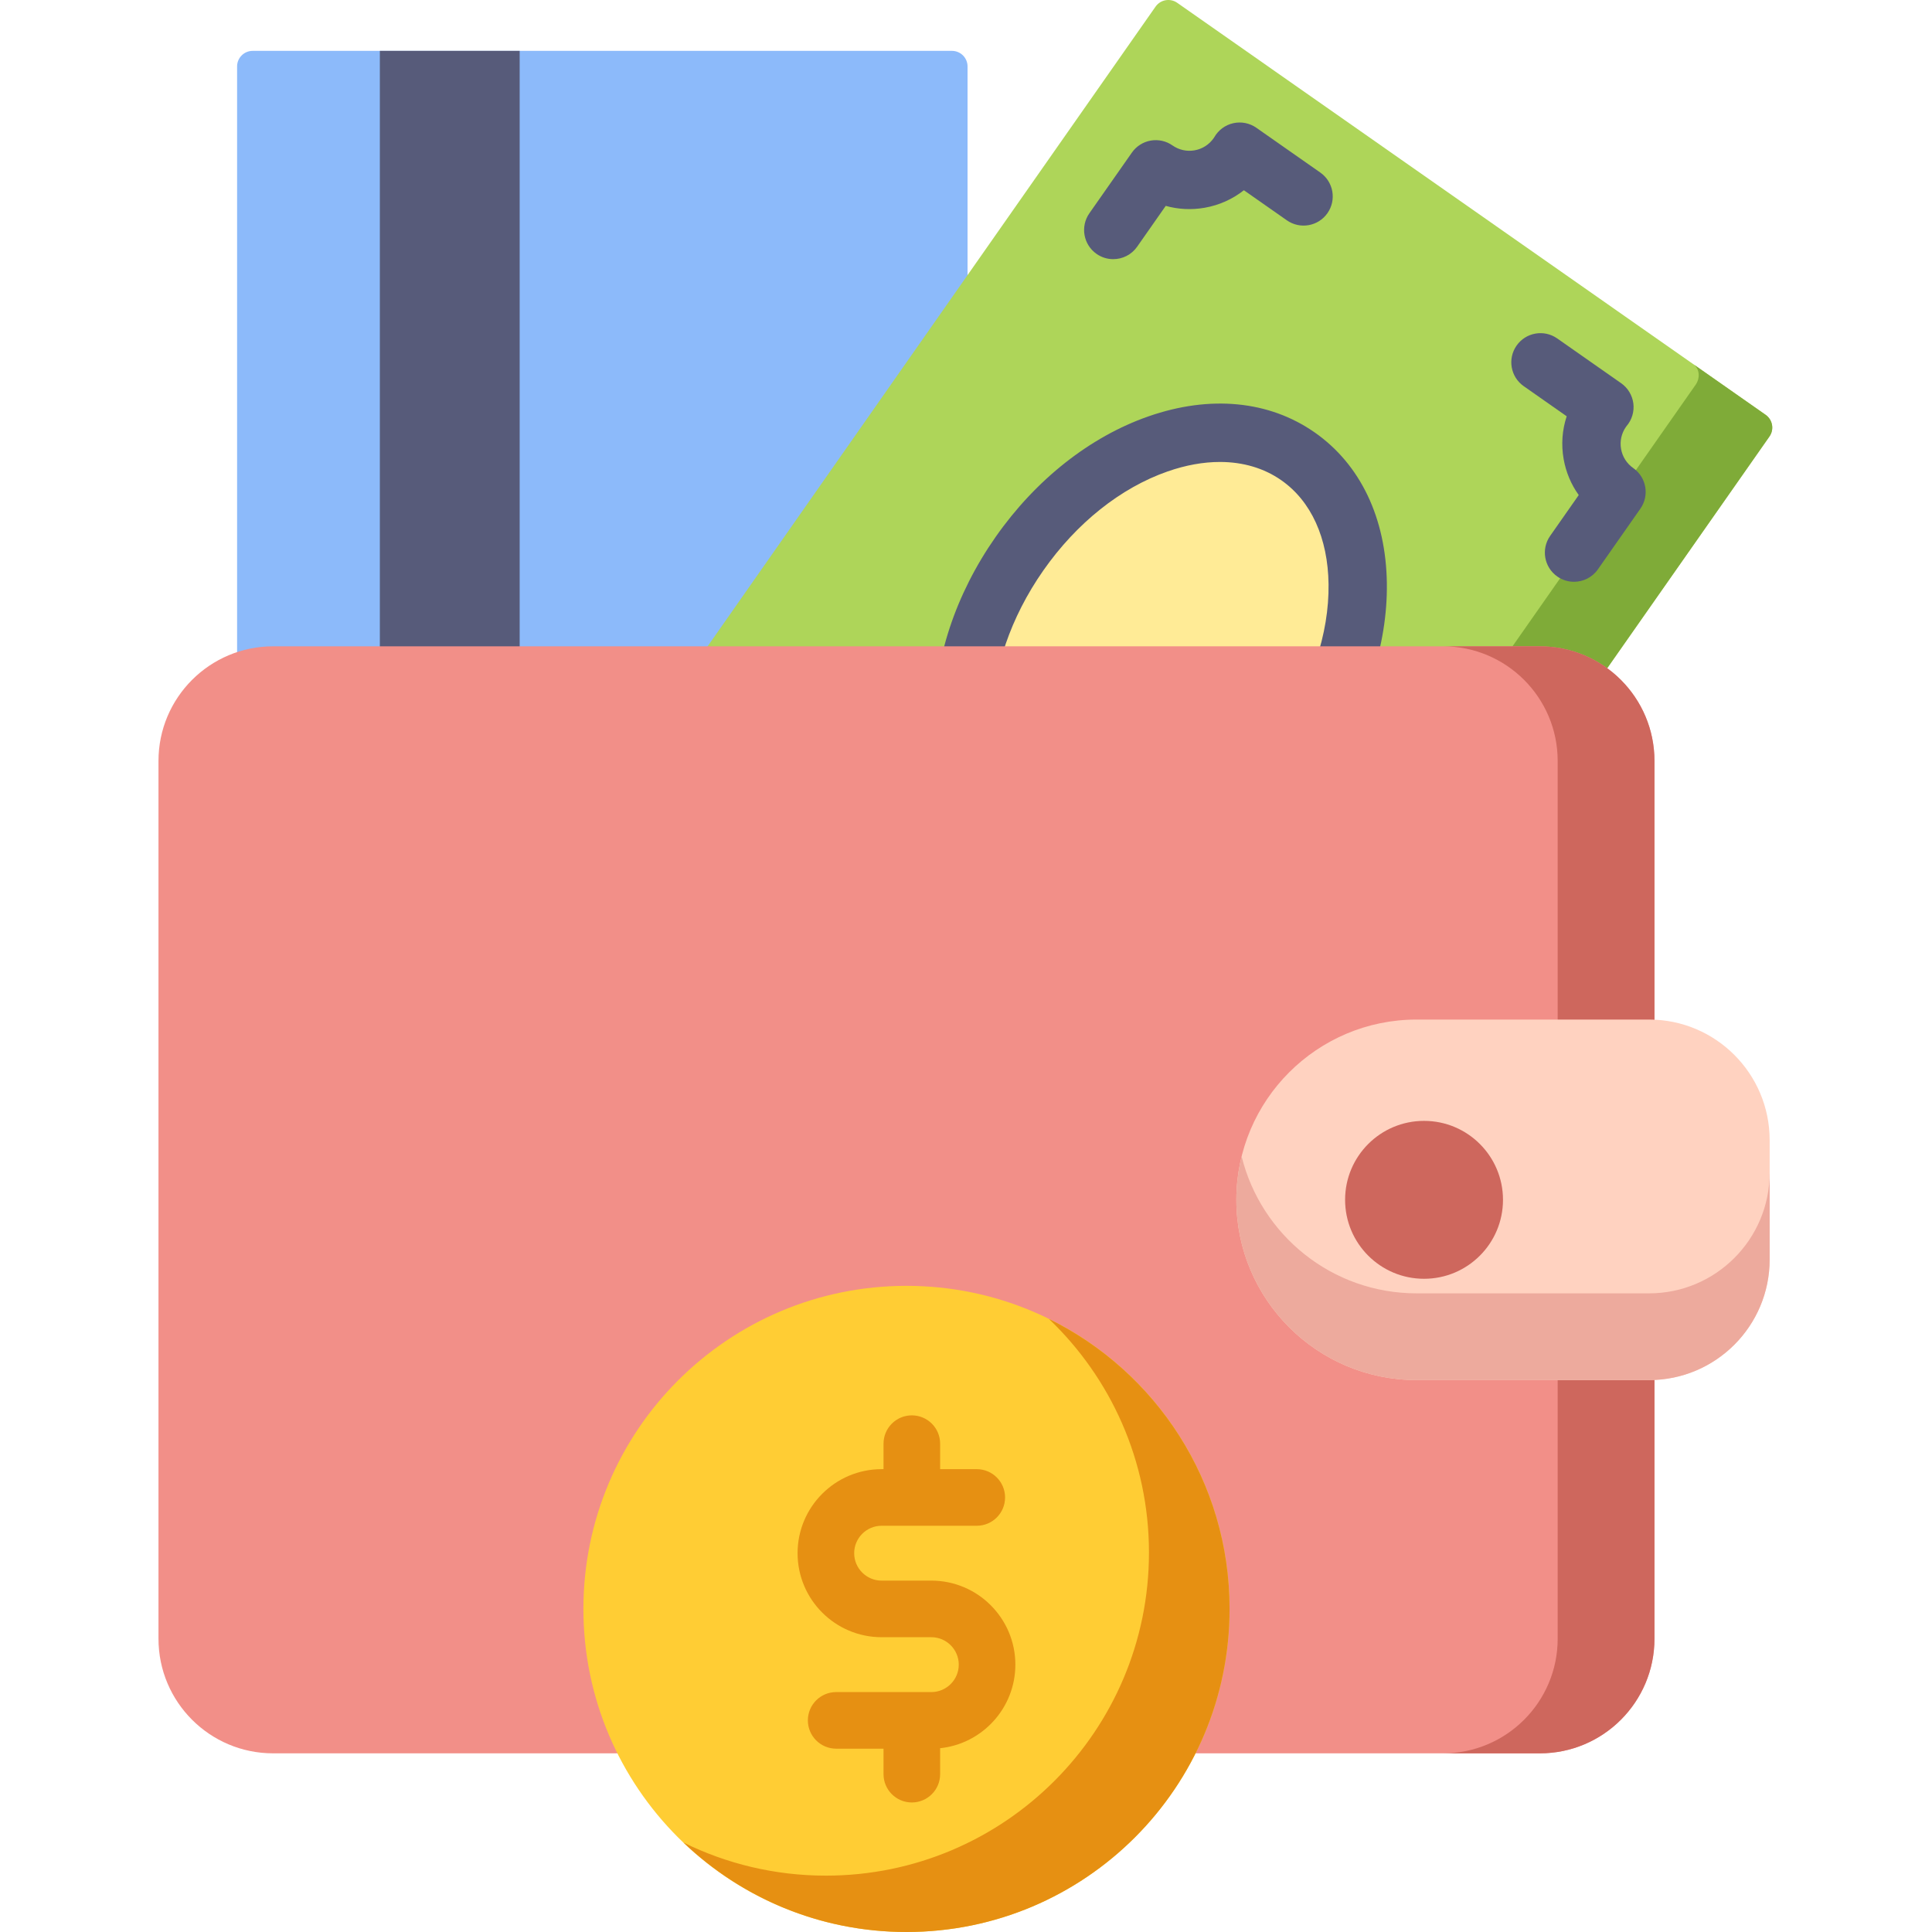
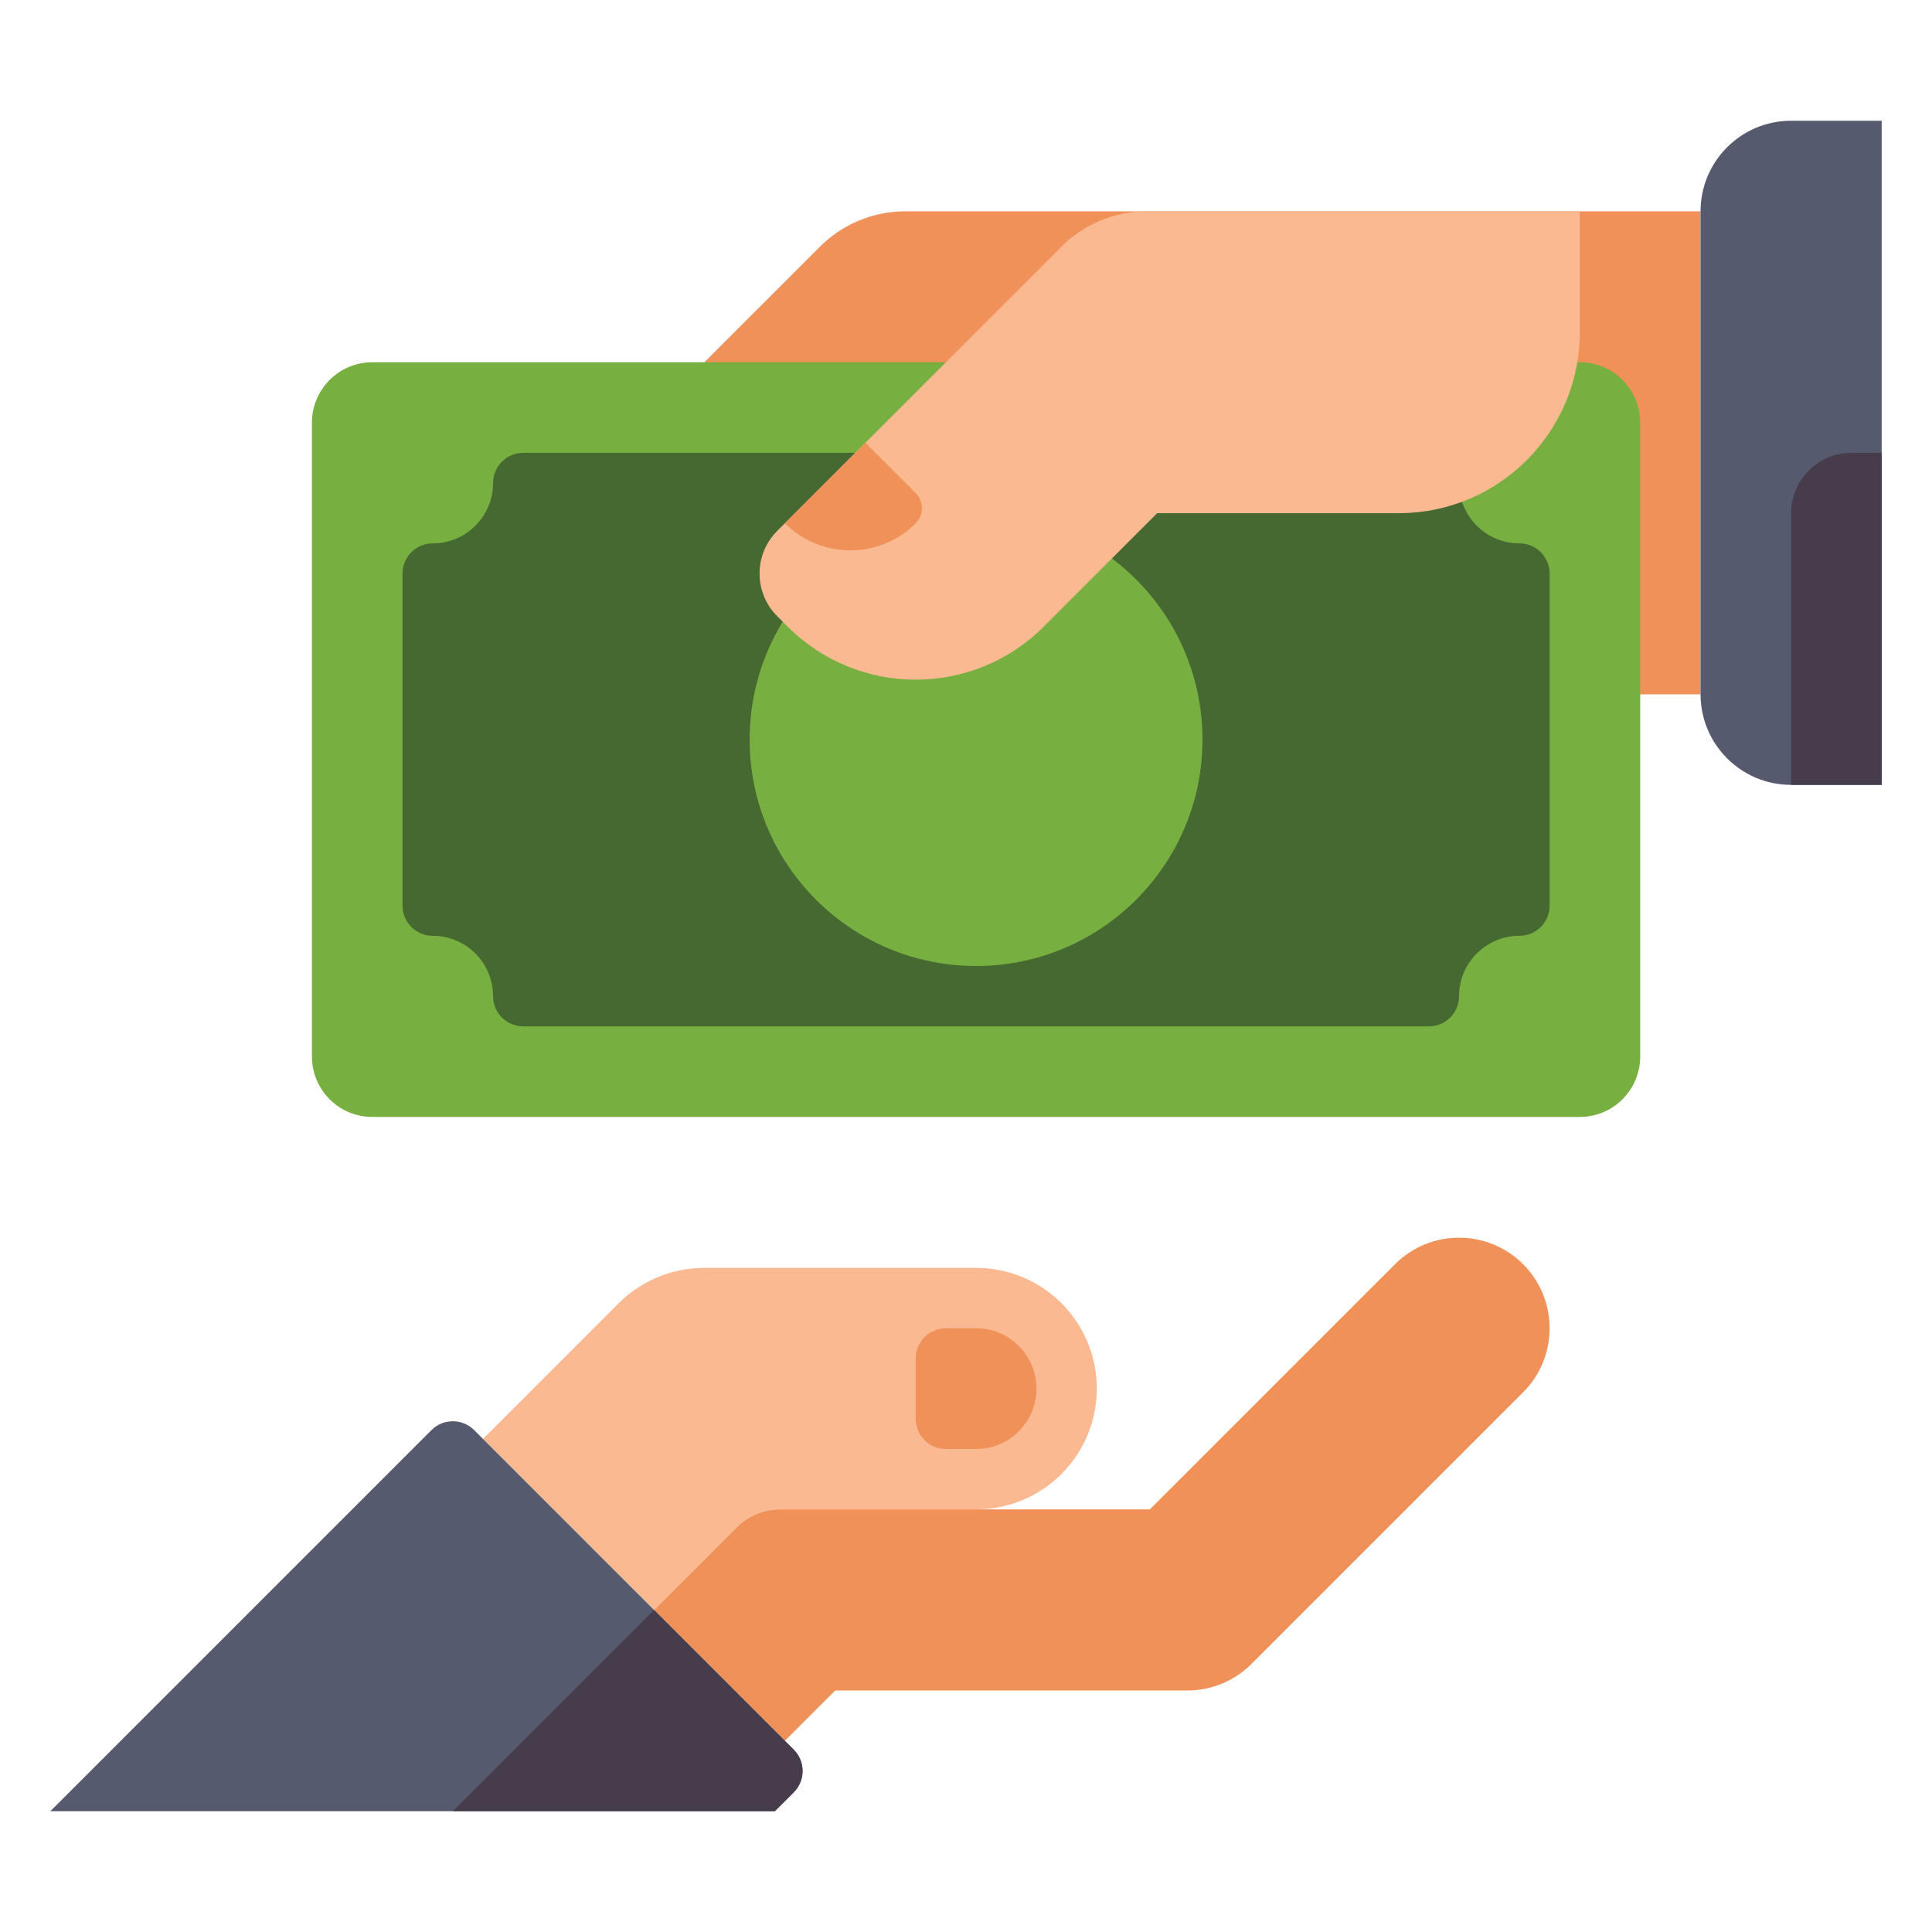
- <svg xmlns="http://www.w3.org/2000/svg" height="512pt" viewBox="-42 0 512 512" width="512pt">
-   <path d="m20.832 17.609v271.5c0 2.277 1.848 4.129 4.129 4.129h185.32c2.277 0 4.129-1.848 4.129-4.129v-271.5c0-2.281-1.848-4.129-4.129-4.129h-185.32c-2.281 0-4.129 1.848-4.129 4.129zm0 0" fill="#8cbafa" />
-   <path d="m58.664 13.48h37.055v279.754h-37.055zm0 0" fill="#575b7a" />
-   <path d="m264.23 1.762-132.535 189.277c-1.305 1.867-.852 4.441 1.016 5.75l155.926 109.18c1.871 1.309 4.441.855 5.75-1.012l132.535-189.277c1.309-1.867.852-4.441-1.016-5.75l-155.926-109.184c-1.867-1.309-4.441-.852-5.75 1.016zm0 0" fill="#aed559" />
-   <path d="m425.906 109.93-19.16-13.418c1.641 1.148 1.914 3.598.605 5.465l-132.531 189.277c-1.309 1.867-3.703 2.449-5.344 1.297l19.16 13.418c1.871 1.309 4.441.855 5.75-1.012l132.535-189.277c1.309-1.867.852-4.445-1.016-5.75zm0 0" fill="#7fab38" />
-   <path d="m253.02 68.68c-1.531 0-3.078-.453-4.426-1.398-3.496-2.445-4.344-7.266-1.898-10.762l11.266-16.082c1.172-1.68 2.969-2.824 4.984-3.18 2.02-.355 4.098.105 5.773 1.281 1.719 1.199 3.797 1.664 5.855 1.301 2.062-.363 3.859-1.512 5.062-3.227.062-.094.125-.18.176-.27 1.082-1.883 2.902-3.223 5.02-3.695 2.117-.473 4.336-.031 6.113 1.211l16.949 11.871c3.496 2.445 4.344 7.262 1.898 10.758-2.449 3.496-7.27 4.348-10.762 1.898l-11.387-7.973c-2.988 2.363-6.531 3.965-10.387 4.641-3.492.617-7.004.434-10.324-.496l-7.578 10.824c-1.504 2.148-3.902 3.297-6.336 3.297zm0 0" fill="#575b7a" />
-   <path d="m375.125 154.18c-1.531 0-3.074-.453-4.426-1.398-3.496-2.445-4.344-7.266-1.895-10.762l7.578-10.824c-2.012-2.801-3.383-6.039-4-9.531-.68-3.855-.391-7.73.809-11.348l-11.383-7.973c-3.496-2.445-4.348-7.262-1.898-10.758 2.449-3.496 7.266-4.348 10.762-1.898l16.949 11.867c1.777 1.246 2.949 3.184 3.23 5.34.277 2.152-.363 4.324-1.766 5.984-.066.074-.121.152-.18.234-1.207 1.727-1.668 3.809-1.305 5.867.363 2.062 1.508 3.859 3.223 5.059 3.496 2.449 4.348 7.266 1.898 10.762l-11.262 16.086c-1.504 2.145-3.902 3.293-6.336 3.293zm0 0" fill="#575b7a" />
-   <path d="m302.02 120.934c-20.672-14.473-53.723-2.93-73.824 25.777-20.102 28.707-19.641 63.711 1.031 78.184 20.668 14.477 53.719 2.934 73.82-25.773 20.102-28.707 19.641-63.715-1.027-78.188zm0 0" fill="#ffeb96" />
-   <path d="m249.859 238.906c-9.234 0-17.805-2.578-25.078-7.672-12.09-8.465-18.871-22.664-19.098-39.98-.215-16.375 5.527-33.766 16.172-48.965 10.641-15.199 25.016-26.543 40.477-31.941 16.352-5.707 32.016-4.191 44.102 4.27 12.086 8.465 18.871 22.664 19.098 39.984.215 16.371-5.527 33.762-16.172 48.961-10.641 15.199-25.02 26.543-40.477 31.941-6.512 2.273-12.914 3.402-19.023 3.402zm31.426-116.48c-4.379 0-9.047.832-13.859 2.512-12.426 4.34-24.113 13.648-32.914 26.215-17.625 25.172-18.016 55.418-.867 67.422 17.148 12.008 45.434 1.297 63.059-23.875 8.801-12.566 13.551-26.734 13.375-39.895-.16-12.215-4.602-21.992-12.508-27.527-4.605-3.227-10.168-4.852-16.285-4.852zm21.746 76.707h.012zm0 0" fill="#575b7a" />
-   <path d="m0 201.66v232.613c0 16.777 13.602 30.379 30.379 30.379h335.691c16.777 0 30.379-13.602 30.379-30.379v-232.613c0-16.777-13.602-30.379-30.379-30.379h-335.691c-16.777 0-30.379 13.602-30.379 30.379zm0 0" fill="#f28f88" />
-   <path d="m366.07 171.281h-25.648c16.777 0 30.379 13.602 30.379 30.379v232.613c0 16.777-13.602 30.379-30.379 30.379h25.648c16.777 0 30.379-13.602 30.379-30.379v-232.613c0-16.777-13.602-30.379-30.379-30.379zm0 0" fill="#ce675d" />
-   <path d="m395.012 365.734h-61.598c-26.383 0-47.77-21.387-47.77-47.77 0-26.379 21.387-47.77 47.77-47.77h61.598c17.652 0 31.965 14.312 31.965 31.969v31.605c0 17.652-14.312 31.965-31.965 31.965zm0 0" fill="#ffd2c0" />
-   <path d="m395.012 342.75h-61.598c-22.422 0-41.223-15.445-46.367-36.277-.91 3.684-1.402 7.531-1.402 11.492 0 26.383 21.387 47.77 47.77 47.77h61.598c17.652 0 31.965-14.312 31.965-31.965v-22.984c0 17.652-14.312 31.965-31.965 31.965zm0 0" fill="#edaa9d" />
-   <path d="m356.309 317.965c0 11.559-9.367 20.926-20.922 20.926-11.555 0-20.922-9.367-20.922-20.926 0-11.555 9.367-20.922 20.922-20.922 11.555 0 20.922 9.367 20.922 20.922zm0 0" fill="#ce675d" />
-   <path d="m283.844 426.379c0 47.289-38.332 85.621-85.617 85.621-47.289 0-85.621-38.332-85.621-85.621 0-47.285 38.332-85.617 85.621-85.617 47.285 0 85.617 38.332 85.617 85.617zm0 0" fill="#ffcd34" />
-   <g fill="#e69012">
-     <path d="m235.965 349.52c16.332 15.59 26.523 37.562 26.523 61.922 0 47.285-38.332 85.621-85.621 85.621-13.547 0-26.348-3.16-37.734-8.762 15.367 14.672 36.168 23.699 59.094 23.699 47.285 0 85.617-38.332 85.617-85.621 0-33.738-19.523-62.906-47.879-76.859zm0 0" />
-     <path d="m227.082 441.148c0-12.281-9.988-22.27-22.27-22.27h-13.176c-4.008 0-7.27-3.258-7.27-7.266 0-4.008 3.262-7.27 7.27-7.27h25.219c4.141 0 7.5-3.359 7.5-7.5s-3.359-7.5-7.5-7.5h-9.711v-6.758c0-4.141-3.359-7.5-7.5-7.5s-7.5 3.359-7.5 7.5v6.758h-.508c-12.281 0-22.27 9.988-22.27 22.27 0 12.277 9.988 22.266 22.27 22.266h13.176c4.008 0 7.27 3.262 7.27 7.27 0 4.008-3.262 7.27-7.27 7.27h-25.219c-4.141 0-7.5 3.355-7.5 7.5 0 4.141 3.359 7.5 7.5 7.5h12.551v6.754c0 4.145 3.359 7.5 7.5 7.5s7.5-3.355 7.5-7.5v-6.879c11.188-1.168 19.938-10.652 19.938-22.145zm0 0" />
+ <svg xmlns="http://www.w3.org/2000/svg" id="Layer_1" enable-background="new 0 0 512 512" height="512" viewBox="0 0 512 512" width="512">
+   <g>
+     <g>
+       <path d="m239.922 56c-8.487 0-16.626 3.372-22.627 9.373l-86.628 86.627v80h240c26.51 0 48-21.49 48-48h32v-128z" fill="#f0915a" />
+     </g>
+     <g>
+       <path d="m498.667 208v-176h-24c-13.255 0-24 10.745-24 24v128c0 13.255 10.745 24 24 24z" fill="#555a6e" />
+     </g>
+     <g>
+       <path d="m474.667 136v72h24v-88h-8c-8.837 0-16 7.164-16 16z" fill="#463c4b" />
+     </g>
+     <g>
+       <path d="m434.667 280v-168c0-8.837-7.163-16-16-16h-320c-8.837 0-16 7.163-16 16v168c0 8.837 7.163 16 16 16h320c8.836 0 16-7.163 16-16z" fill="#78af41" />
+     </g>
+     <g>
+       <path d="m106.667 240v-88c0-4.418 3.582-8 8-8 8.837 0 16-7.163 16-16 0-4.418 3.582-8 8-8h240c4.418 0 8 3.582 8 8 0 8.837 7.163 16 16 16 4.418 0 8 3.582 8 8v88c0 4.418-3.582 8-8 8-8.837 0-16 7.163-16 16 0 4.418-3.582 8-8 8h-240c-4.418 0-8-3.582-8-8 0-8.837-7.163-16-16-16-4.419 0-8-3.582-8-8z" fill="#466932" />
+     </g>
+     <g>
+       <circle cx="258.667" cy="196" fill="#78af41" r="60" />
+     </g>
+     <g>
+       <path d="m281.294 65.373-75.314 75.314c-6.248 6.248-6.248 16.379 0 22.627l2.745 2.745c18.745 18.745 49.137 18.745 67.882 0l30.06-30.059h64c26.51 0 48-21.49 48-48v-32h-114.745c-8.487 0-16.627 3.372-22.628 9.373z" fill="#fab991" />
+     </g>
+     <g>
+       <path d="m208 138.667c9.573 9.573 25.094 9.573 34.667 0 2.209-2.209 2.209-5.791 0-8l-13.333-13.333z" fill="#f0915a" />
+     </g>
+     <g>
+       <path d="m258.667 336h-72.078c-8.487 0-16.626 3.371-22.627 9.373l-35.962 35.96 45.334 45.333 21.98-21.98c3.001-3.001 7.07-4.686 11.314-4.686h52.039c17.673 0 32-14.327 32-32 0-17.673-14.327-32-32-32z" fill="#fab991" />
+     </g>
+     <g>
+       <path d="m403.637 335.029c-9.373-9.372-24.568-9.372-33.941 0l-64.971 64.971h-98.098c-4.243 0-8.313 1.686-11.314 4.686l-21.98 21.98 34.667 34.667 13.333-13.333h93.334c6.365 0 12.469-2.529 16.97-7.029l72-72c9.372-9.373 9.372-24.569 0-33.942z" fill="#f0915a" />
+     </g>
+     <g>
+       <path d="m205.333 480h-192l101.01-101.01c3.124-3.124 8.19-3.124 11.314 0l84.686 84.686c3.124 3.124 3.124 8.19 0 11.314z" fill="#555a6e" />
+     </g>
+     <g>
+       <path d="m173.333 426.667-53.333 53.333h85.333l5.01-5.01c3.124-3.124 3.124-8.19 0-11.314z" fill="#463c4b" />
+     </g>
+     <g>
+       <path d="m258.667 384h-8c-4.418 0-8-3.582-8-8v-16c0-4.418 3.582-8 8-8h8c8.837 0 16 7.163 16 16 0 8.836-7.164 16-16 16z" fill="#f0915a" />
+     </g>
  </g>
</svg>
